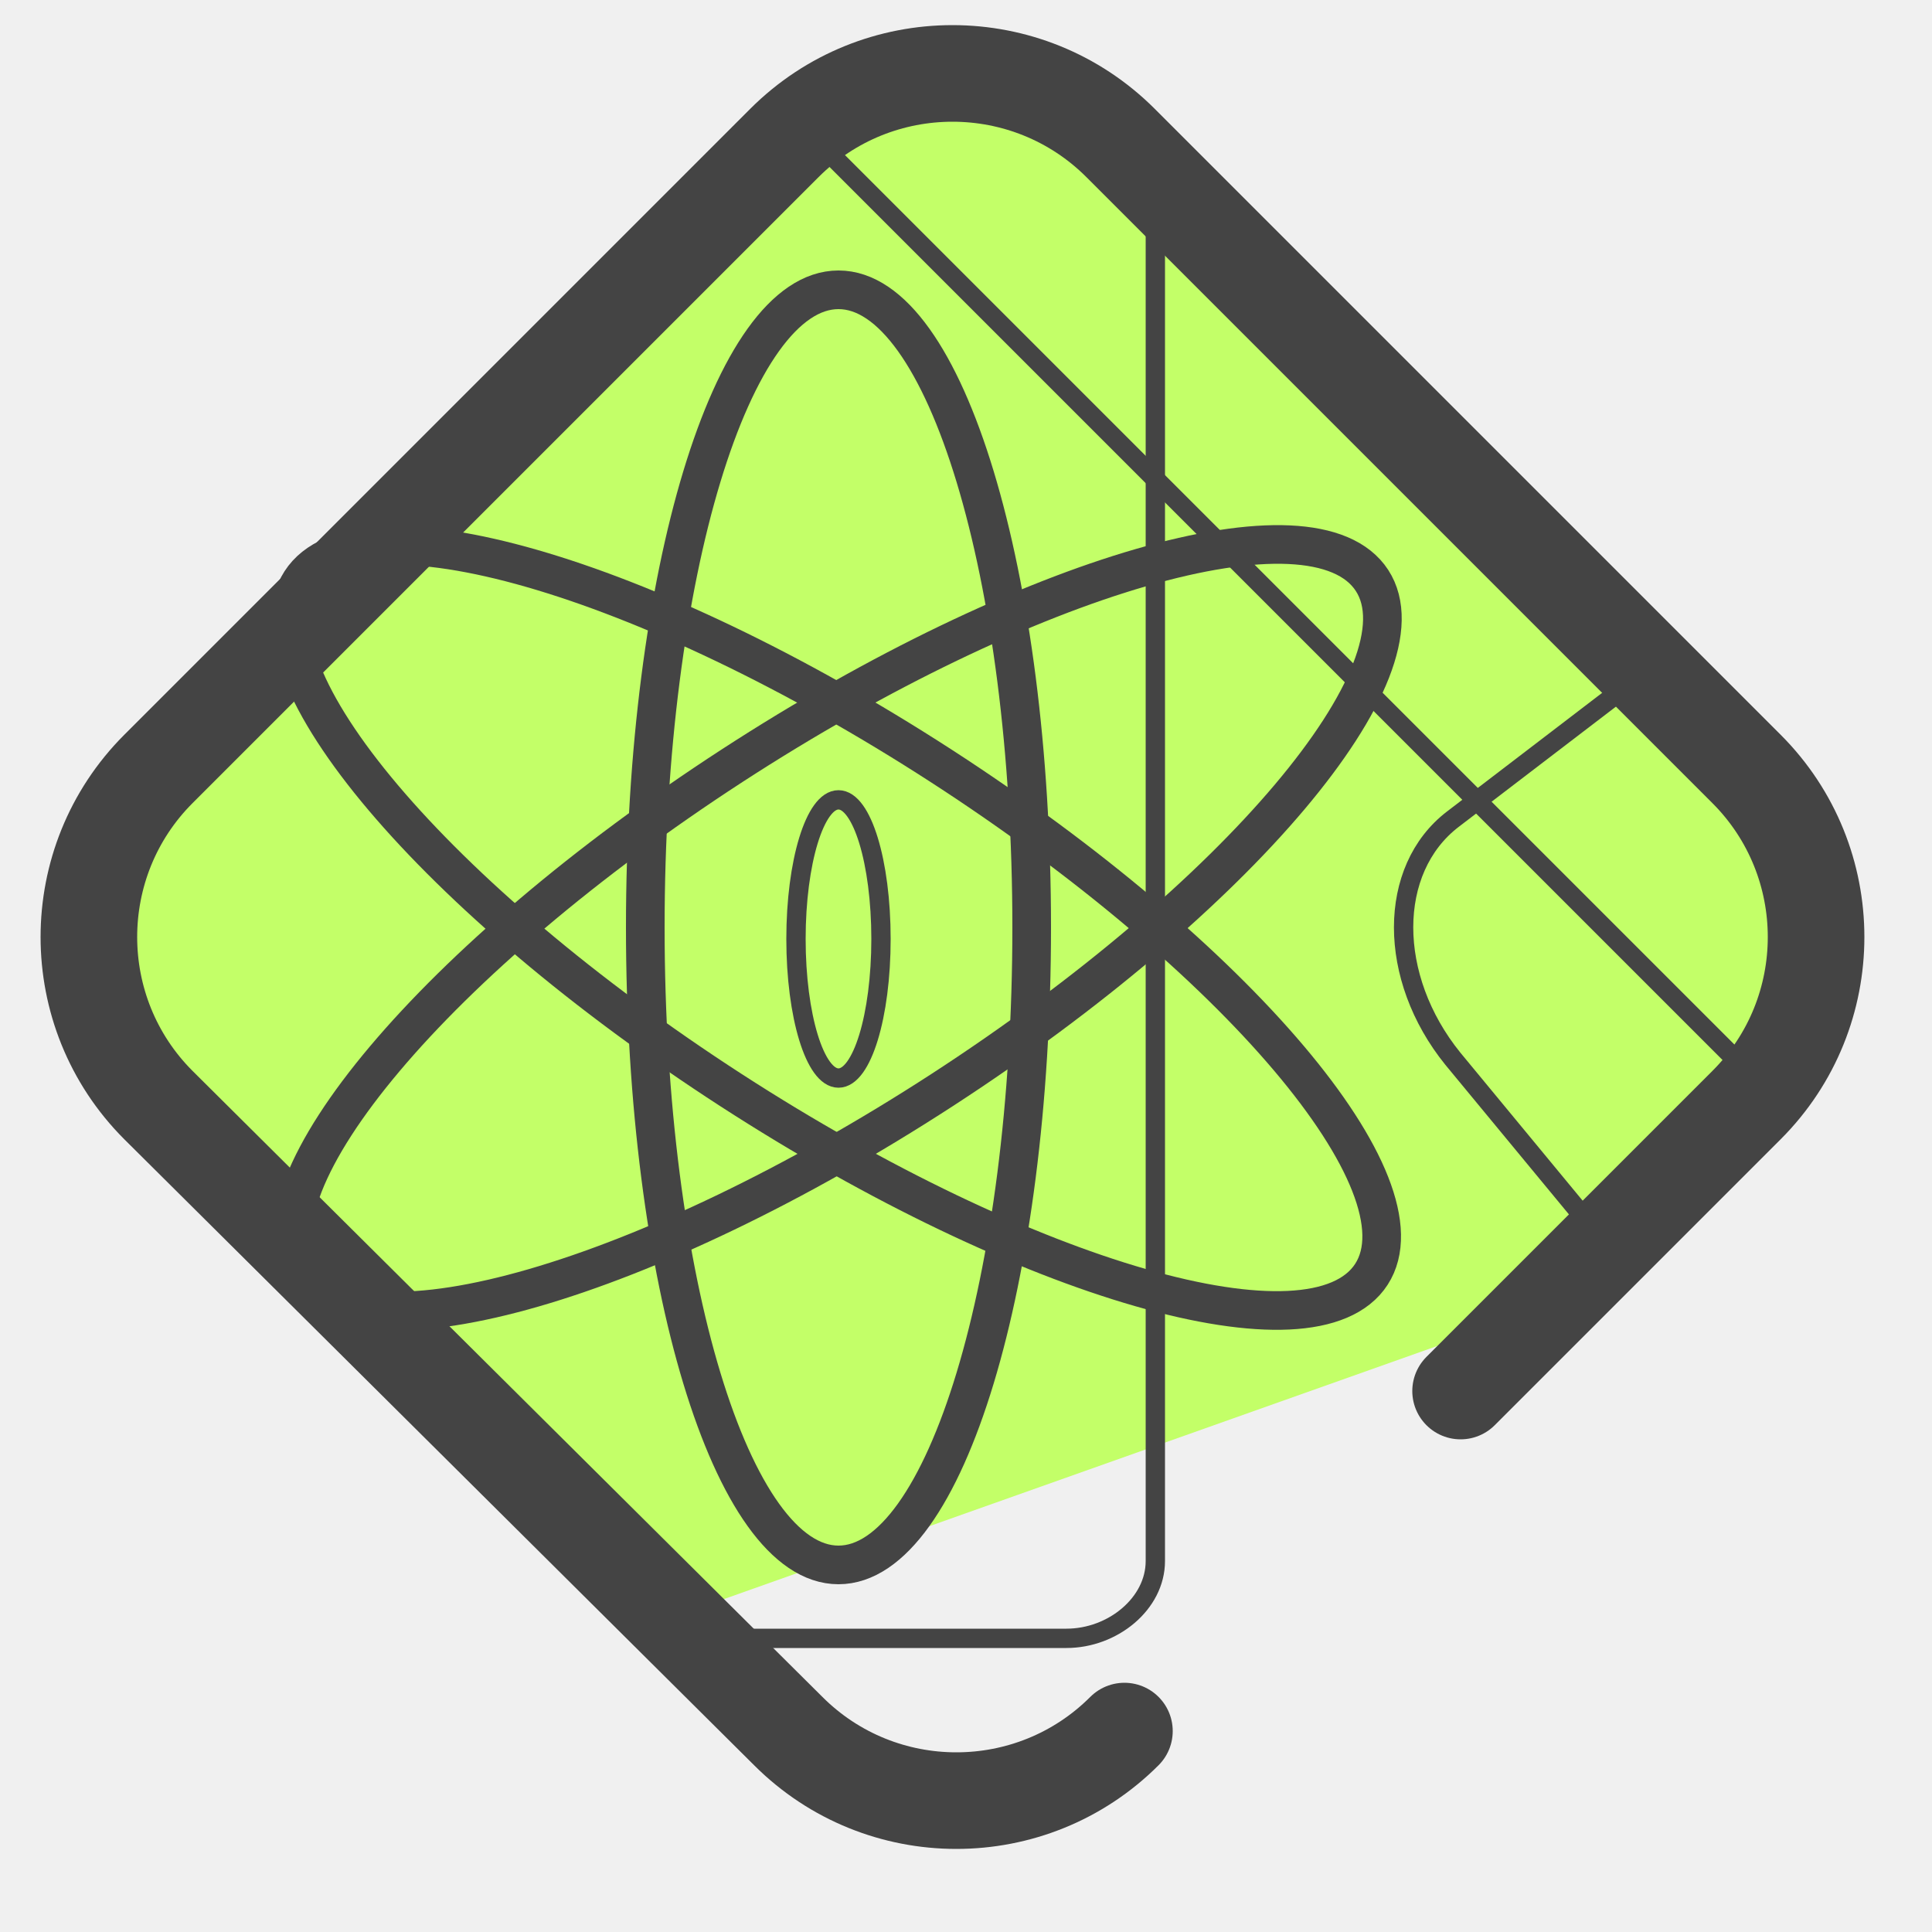
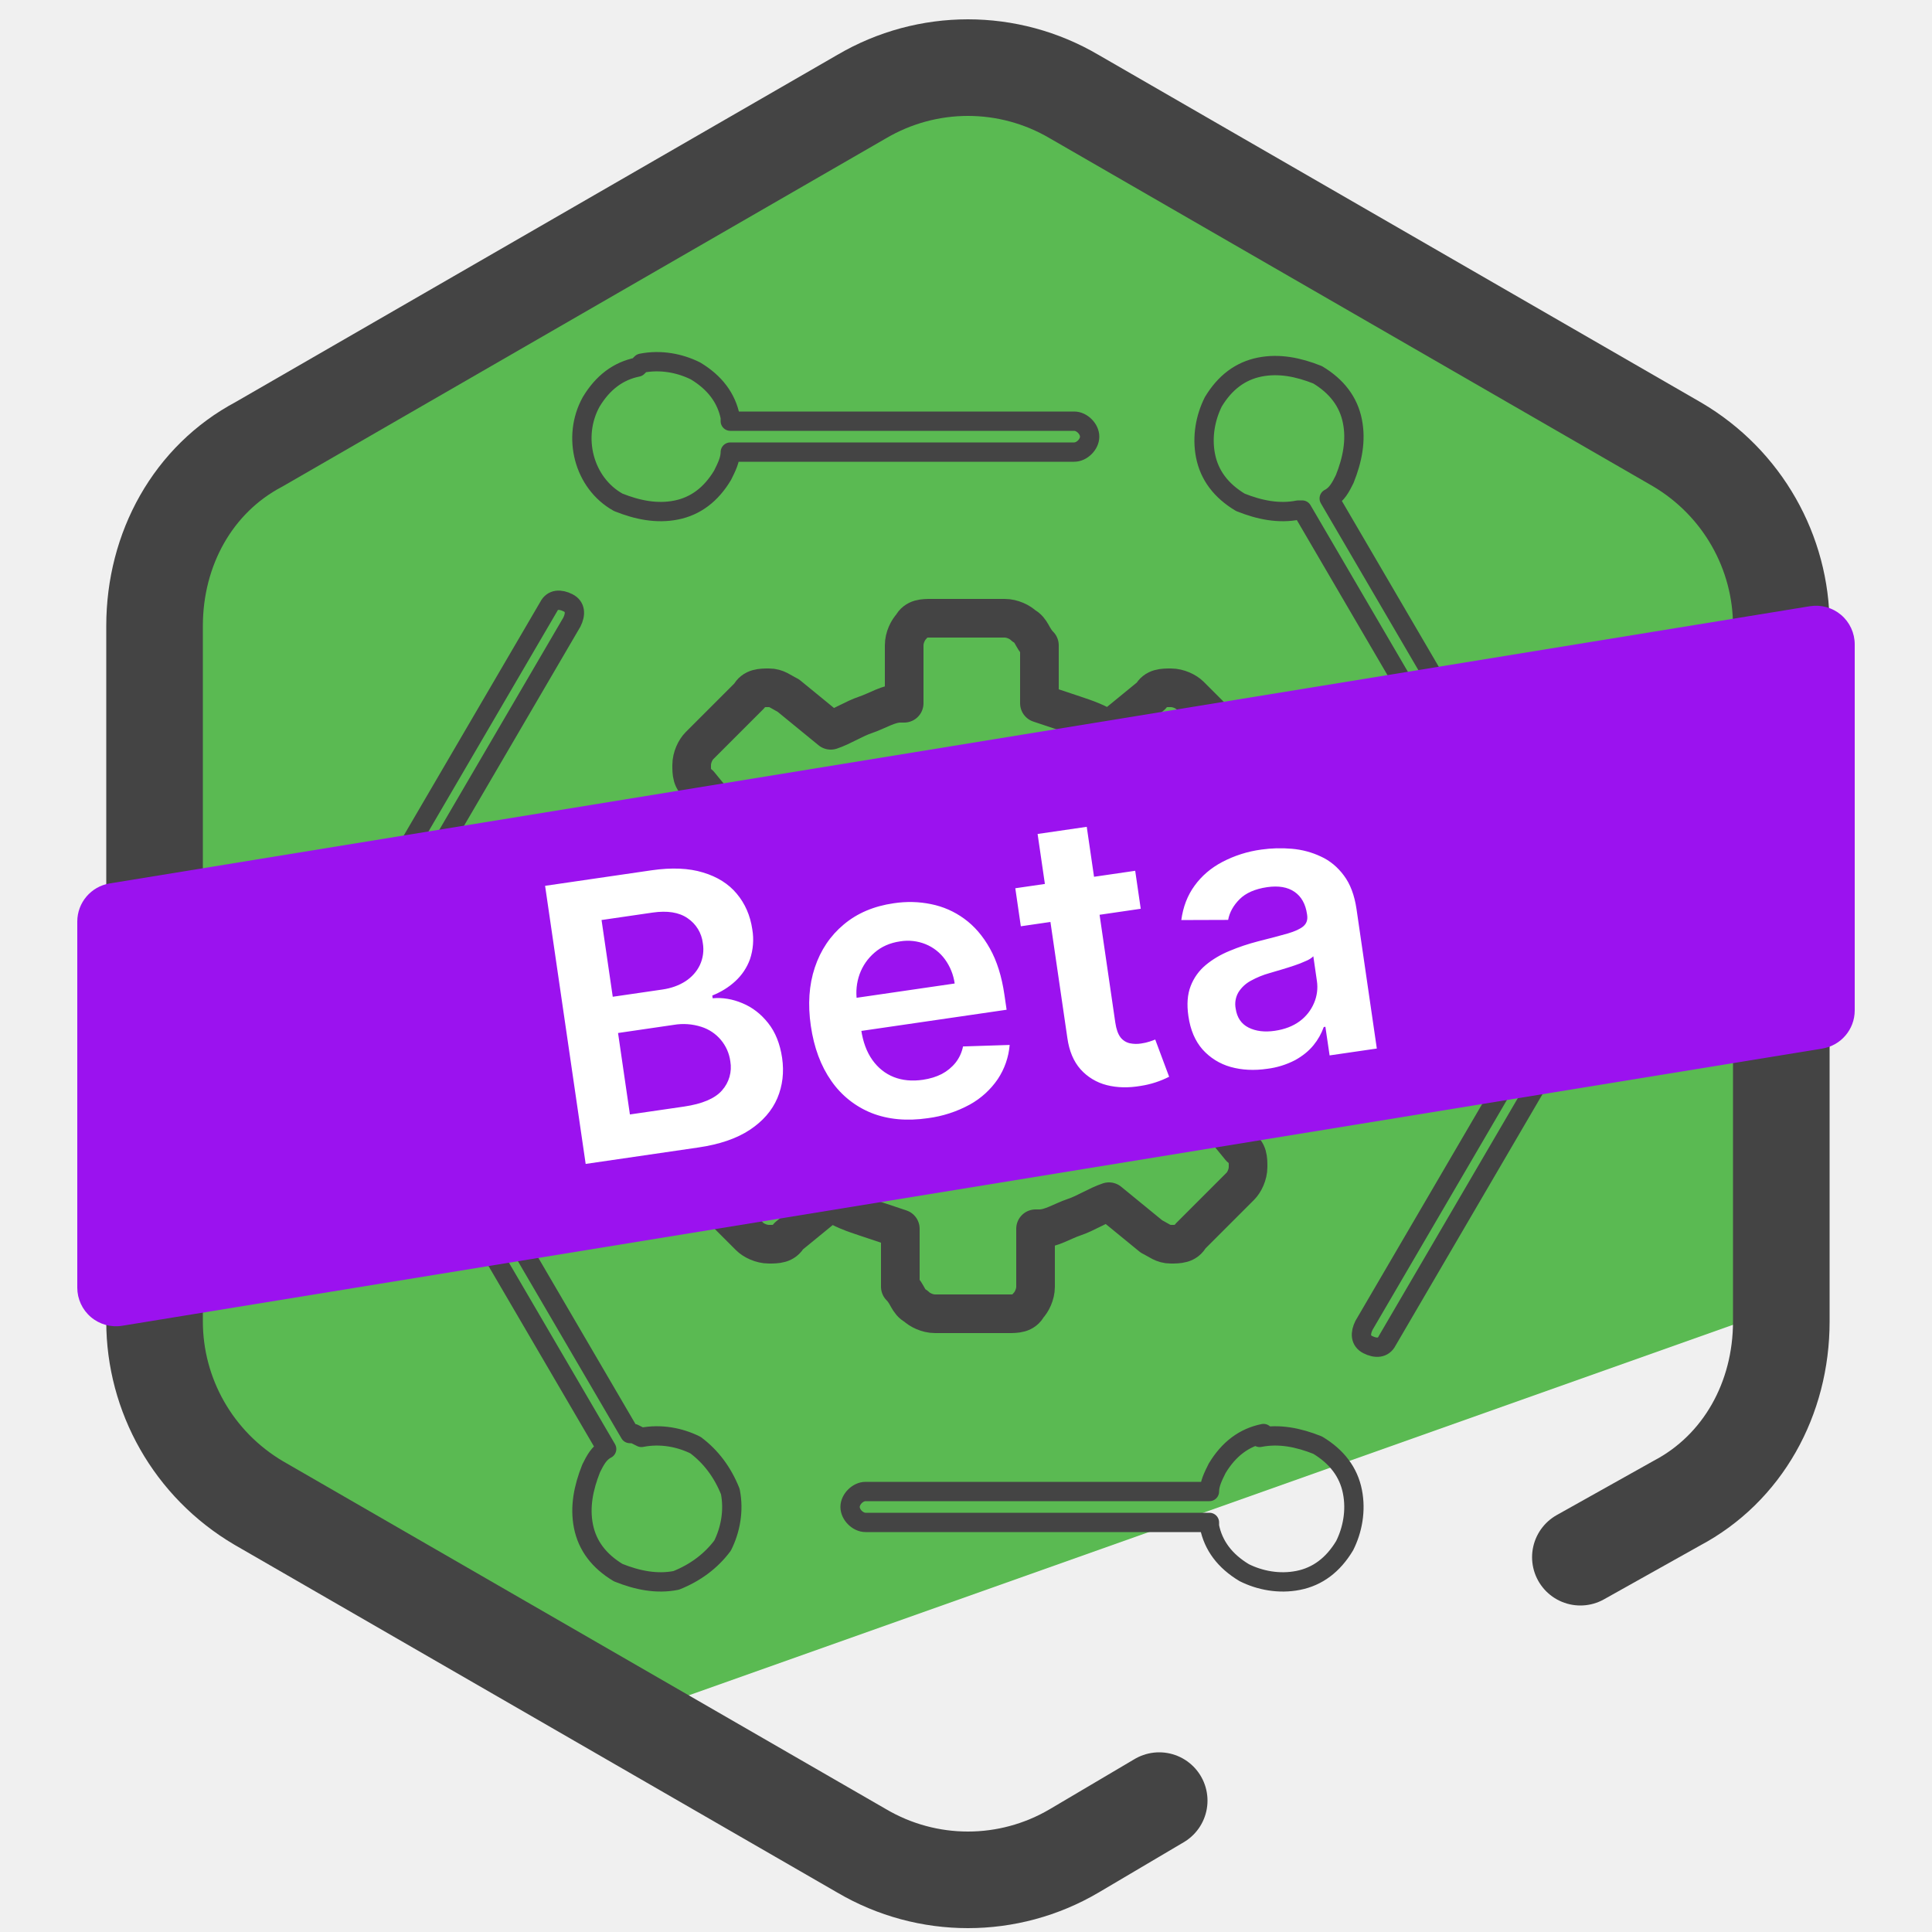
- <svg xmlns="http://www.w3.org/2000/svg" viewBox="0 0 50 50">
-   <path fill="#c3ff68" d="M47.1 25.5l-.5-4L29.5 3.9l-4.4-1.8C21 2.1 7.3 15 7.3 17.6l-4.3 4-.2 5.9L17 42l24.8-8.8c.6-.3 6.2-6 5.4-7.6z" />
-   <path fill="none" stroke="#444" stroke-linecap="round" stroke-linejoin="round" stroke-width="2.5" d="M29.1 44.8c-2.4 2.4-6.3 2.4-8.7 0L4.1 28.6c-2.4-2.4-2.4-6.3 0-8.7L20.3 3.7c2.4-2.4 6.3-2.4 8.7 0l16.2 16.2c2.4 2.4 2.4 6.3 0 8.7L37.8 36" />
-   <g fill="none" stroke="#444" stroke-linecap="round" stroke-linejoin="round">
-     <ellipse cx="21.7" cy="24" rx="16.5" ry="5" transform="rotate(-33 21.701 24.055)" />
-     <ellipse cx="21.7" cy="24" rx="5" ry="16.5" transform="rotate(-57.1 21.684 24.065)" />
-     <ellipse cx="21.7" cy="24" rx="5" ry="16.5" />
-   </g>
-   <ellipse cx="21.7" cy="24.3" fill="none" stroke="#444" stroke-linecap="round" stroke-linejoin="round" stroke-width=".5" rx="1.1" ry="3.6" />
-   <path fill="none" stroke="#444" stroke-linecap="round" stroke-linejoin="round" stroke-width=".5" d="M29.9 3.9v36.5c0 1.1-1.1 2-2.3 2H16.9M41.4 32l-3.8-4.6c-1.7-2.1-1.7-4.9 0-6.2l5.1-3.9" />
-   <path fill="none" stroke="#444" stroke-miterlimit="10" stroke-width=".5" d="M45.4 27.9L20.9 3.4" />
+ <svg xmlns="http://www.w3.org/2000/svg" fill="none" viewBox="0 0 50 50">
+   <path fill="#319327" d="M27.6 19l7.9 2.4-6.7 4.8.1 8.2-6.6-4.9-7.8 2.6 2.7-7.8-4.9-6.6 8.2.2 4.7-6.7 2.4 7.8z" />
+   <path fill="#5ABA52" d="M44.7 12.9l-5.6-3.6-7.7-4.4-6-2.8C22.2 2.1 4 11 4 14.2L3.5 22 4 37.1l11.5 7.6 31-11c.7-.4-.8-18.7-1.8-20.7v-.1z" />
+   <path stroke="#444" stroke-linecap="round" stroke-linejoin="round" stroke-width="2.5" d="M30 46.6l-2.2 1.3c-1.7 1-3.8 1-5.5 0l-15.6-9C5 37.9 4 36.1 4 34.2v-18c0-2 1-3.8 2.7-4.7l15.6-9c1.7-1 3.8-1 5.5 0l15.6 9c1.7 1 2.7 2.8 2.7 4.7v18c0 2-1 3.8-2.7 4.7l-2.5 1.4" />
+   <path stroke="#444" stroke-linecap="round" stroke-linejoin="round" stroke-width=".5" d="M38.8 20.5c.1.2 0 .4-.1.5-.2.1-.4 0-.5-.1l-4.5-7.7h-.1c-.5.1-1 0-1.5-.2-.5-.3-.8-.7-.9-1.2-.1-.5 0-1 .2-1.4.3-.5.7-.8 1.2-.9.5-.1 1 0 1.5.2.5.3.8.7.9 1.2.1.5 0 1-.2 1.5-.1.2-.2.4-.4.5l4.5 7.7-.1-.1zm-28.5 3.2c.3.3.5.6.6 1 .1.5 0 1-.2 1.5-.3.5-.7.8-1.2.9-.5.1-1 0-1.4-.2-.4-.3-.7-.7-.9-1.2-.1-.5 0-1 .2-1.4.3-.4.7-.7 1.2-.9h1.1l4.5-7.7c.1-.2.3-.2.5-.1s.2.3.1.5l-4.5 7.7v-.1zm6.3-14.3c.5-.1 1 0 1.4.2.5.3.8.7.9 1.2v.1h8.9c.2 0 .4.2.4.4s-.2.4-.4.4h-8.9c0 .2-.1.4-.2.6-.3.5-.7.8-1.2.9-.5.1-1 0-1.5-.2-.9-.5-1.2-1.7-.7-2.6.3-.5.7-.8 1.2-.9l.1-.1zM42 23.5c.4.3.7.7.9 1.2.1.5 0 1-.2 1.4-.3.5-.7.8-1.2.9h-1.1l-4.5 7.7c-.1.2-.3.2-.5.1s-.2-.3-.1-.5l4.5-7.7c-.7-.6-.9-1.6-.4-2.4.3-.4.7-.7 1.2-.9.5-.1 1 0 1.4.2zm-9.4 13.7c.5-.1 1 0 1.5.2.5.3.8.7.9 1.2.1.5 0 1-.2 1.4-.3.5-.7.8-1.2.9-.5.1-1 0-1.4-.2-.5-.3-.8-.7-.9-1.2v-.1h-8.9c-.2 0-.4-.2-.4-.4s.2-.4.4-.4h8.9c0-.2.1-.4.2-.6.3-.5.7-.8 1.2-.9l-.1.1zm-16 0c.5-.1 1 0 1.4.2.4.3.7.7.9 1.2.1.5 0 1-.2 1.4-.3.4-.7.7-1.2.9-.5.1-1 0-1.5-.2-.5-.3-.8-.7-.9-1.2-.1-.5 0-1 .2-1.5.1-.2.2-.4.4-.5l-4.5-7.7c-.1-.2 0-.4.1-.5.2-.1.4 0 .5.1l4.5 7.7h.1l.2.1z" clip-rule="evenodd" />
+   <path stroke="#444" stroke-linecap="round" stroke-linejoin="round" d="M25.1 21.6c1 0 1.9.4 2.5 1 .6.6 1 1.5 1 2.5s-.4 1.9-1 2.5c-.6.6-1.5 1-2.5 1s-1.9-.4-2.5-1c-.6-.6-1-1.5-1-2.5s.4-1.9 1-2.5c.6-.6 1.5-1 2.5-1z" clip-rule="evenodd" />
+   <path stroke="#444" stroke-linecap="round" stroke-linejoin="round" d="M24.1 16c-.2 0-.4 0-.5.2-.1.1-.2.3-.2.5v1.5h-.1c-.3 0-.6.2-.9.3-.3.1-.6.3-.9.4l-1.1-.9c-.2-.1-.3-.2-.5-.2s-.4 0-.5.2l-1.3 1.3c-.1.1-.2.3-.2.5s0 .4.2.5l.9 1.1c-.2.3-.3.6-.4.9l-.3.9h-1.5c-.2.2-.4.2-.5.4-.1.1-.2.3-.2.5V26c0 .2 0 .4.2.5.1.1.3.2.5.2h1.5v.1c0 .3.2.6.3.9.1.3.3.6.4.9l-.9 1.1c-.1.2-.2.3-.2.5s0 .4.2.5l1.3 1.3c.1.1.3.2.5.2s.4 0 .5-.2l1.1-.9c.3.2.6.3.9.4l.9.3v1.5c.2.2.2.4.4.5.1.1.3.2.5.2h1.9c.2 0 .4 0 .5-.2.1-.1.2-.3.2-.5v-1.5h.1c.3 0 .6-.2.9-.3.3-.1.6-.3.9-.4l1.1.9c.2.1.3.2.5.2s.4 0 .5-.2l1.3-1.3c.1-.1.2-.3.2-.5s0-.4-.2-.5l-.9-1.1c.2-.3.3-.6.4-.9l.3-.9h1.5c.2-.2.4-.2.5-.4.1-.1.2-.3.2-.5V24c0-.2 0-.4-.2-.5-.1-.1-.3-.2-.5-.2h-1.5v-.1c0-.3-.2-.6-.3-.9-.1-.3-.3-.6-.4-.9l.9-1.1c.1-.2.2-.3.2-.5s0-.4-.2-.5L30.8 18c-.1-.1-.3-.2-.5-.2s-.4 0-.5.2l-1.1.9c-.3-.2-.6-.3-.9-.4l-.9-.3v-1.5c-.2-.2-.2-.4-.4-.5-.1-.1-.3-.2-.5-.2h-1.9z" clip-rule="evenodd" />
+   <path fill="#9B12EF" d="M2 23.85a1 1 0 01.84-.987l44-7.174a1 1 0 011.16.987v9.474a1 1 0 01-.84.987l-44 7.174A1 1 0 012 33.324V23.85z" />
+   <path fill="#fff" d="M15.157 30.122l-1.05-7.197 2.756-.402c.52-.075.964-.056 1.332.057.37.111.662.295.874.551.214.256.347.562.4.918a1.59 1.59 0 01-.06.777 1.432 1.432 0 01-.38.568c-.17.157-.37.28-.595.37l.01.071c.257-.023.514.02.769.128.257.106.479.277.666.513.188.236.308.537.362.902.054.372.013.72-.124 1.044-.138.322-.375.595-.713.819-.339.224-.783.376-1.334.456l-2.913.425zm1.145-1.28l1.402-.204c.473-.07.801-.209.983-.42a.897.897 0 00.214-.749 1.087 1.087 0 00-.751-.895 1.51 1.51 0 00-.718-.05l-1.437.21.307 2.108zm-.444-3.046l1.29-.188c.224-.033.421-.104.59-.212.168-.11.292-.25.373-.417a.96.96 0 00.078-.571.903.903 0 00-.396-.646c-.22-.152-.523-.2-.907-.144l-1.318.192.29 1.986zm8.151 3.143c-.54.078-1.024.034-1.45-.133a2.309 2.309 0 01-1.044-.831c-.272-.387-.449-.862-.531-1.427-.081-.555-.047-1.057.103-1.508.151-.452.401-.824.749-1.114.347-.292.779-.476 1.294-.55.333-.05.654-.041.965.023.313.063.6.188.86.378.261.189.483.446.664.771.181.323.306.721.375 1.194l.057.39-4.424.645-.125-.857 3.205-.467a1.383 1.383 0 00-.253-.627 1.161 1.161 0 00-.498-.39 1.228 1.228 0 00-.664-.073c-.26.038-.48.135-.658.29-.178.153-.308.34-.388.56a1.43 1.43 0 00-.068.688l.109.748c.046.314.142.575.29.783.147.206.332.354.556.443.223.087.473.11.75.07.185-.027.348-.077.49-.15a1.14 1.14 0 00.357-.293.991.991 0 00.193-.42l1.207-.039a1.87 1.87 0 01-.308.885 2.112 2.112 0 01-.723.658 3.1 3.1 0 01-1.09.353zm5.37-6.403l.143.983-3.103.453-.143-.984 3.102-.452zm-2.526-.953l1.272-.185.739 5.067c.025.17.07.298.135.382a.422.422 0 00.237.152.81.81 0 00.296.007c.08-.011.15-.028.215-.049a1.91 1.91 0 00.15-.054l.36.963a2.414 2.414 0 01-.73.236c-.318.055-.612.05-.883-.019a1.353 1.353 0 01-.68-.41c-.18-.203-.294-.474-.341-.812l-.77-5.278zm5.945 6.077c-.342.05-.659.034-.95-.048a1.523 1.523 0 01-.727-.453c-.192-.219-.314-.505-.365-.859-.045-.304-.026-.564.058-.78a1.32 1.32 0 01.39-.545c.178-.148.383-.27.618-.366.237-.1.485-.182.743-.249.311-.078.564-.145.757-.2.192-.056.329-.12.41-.189.083-.072.115-.168.097-.29l-.003-.021c-.038-.265-.147-.459-.325-.58-.178-.123-.415-.163-.71-.12-.311.046-.549.15-.711.312-.161.162-.26.34-.296.535l-1.212.004c.046-.341.16-.638.344-.89.183-.253.422-.458.718-.614a3.058 3.058 0 011.008-.32c.26-.037.523-.044.79-.021.267.023.517.09.75.2.234.106.432.27.596.49.166.22.275.509.328.867l.526 3.613-1.222.178-.109-.741-.042.006a1.572 1.572 0 01-.265.47c-.12.148-.279.278-.478.388a2.133 2.133 0 01-.718.223zm.194-.983c.256-.037.47-.12.643-.247a1.13 1.13 0 00.372-.471 1.05 1.05 0 00.074-.574l-.092-.636a.608.608 0 01-.19.12 2.88 2.88 0 01-.306.12 9.926 9.926 0 01-.34.107l-.292.086a2.24 2.24 0 00-.492.201.855.855 0 00-.319.298.607.607 0 00-.071.42c.034.234.145.398.334.493.188.094.415.122.68.083z" />
</svg>
